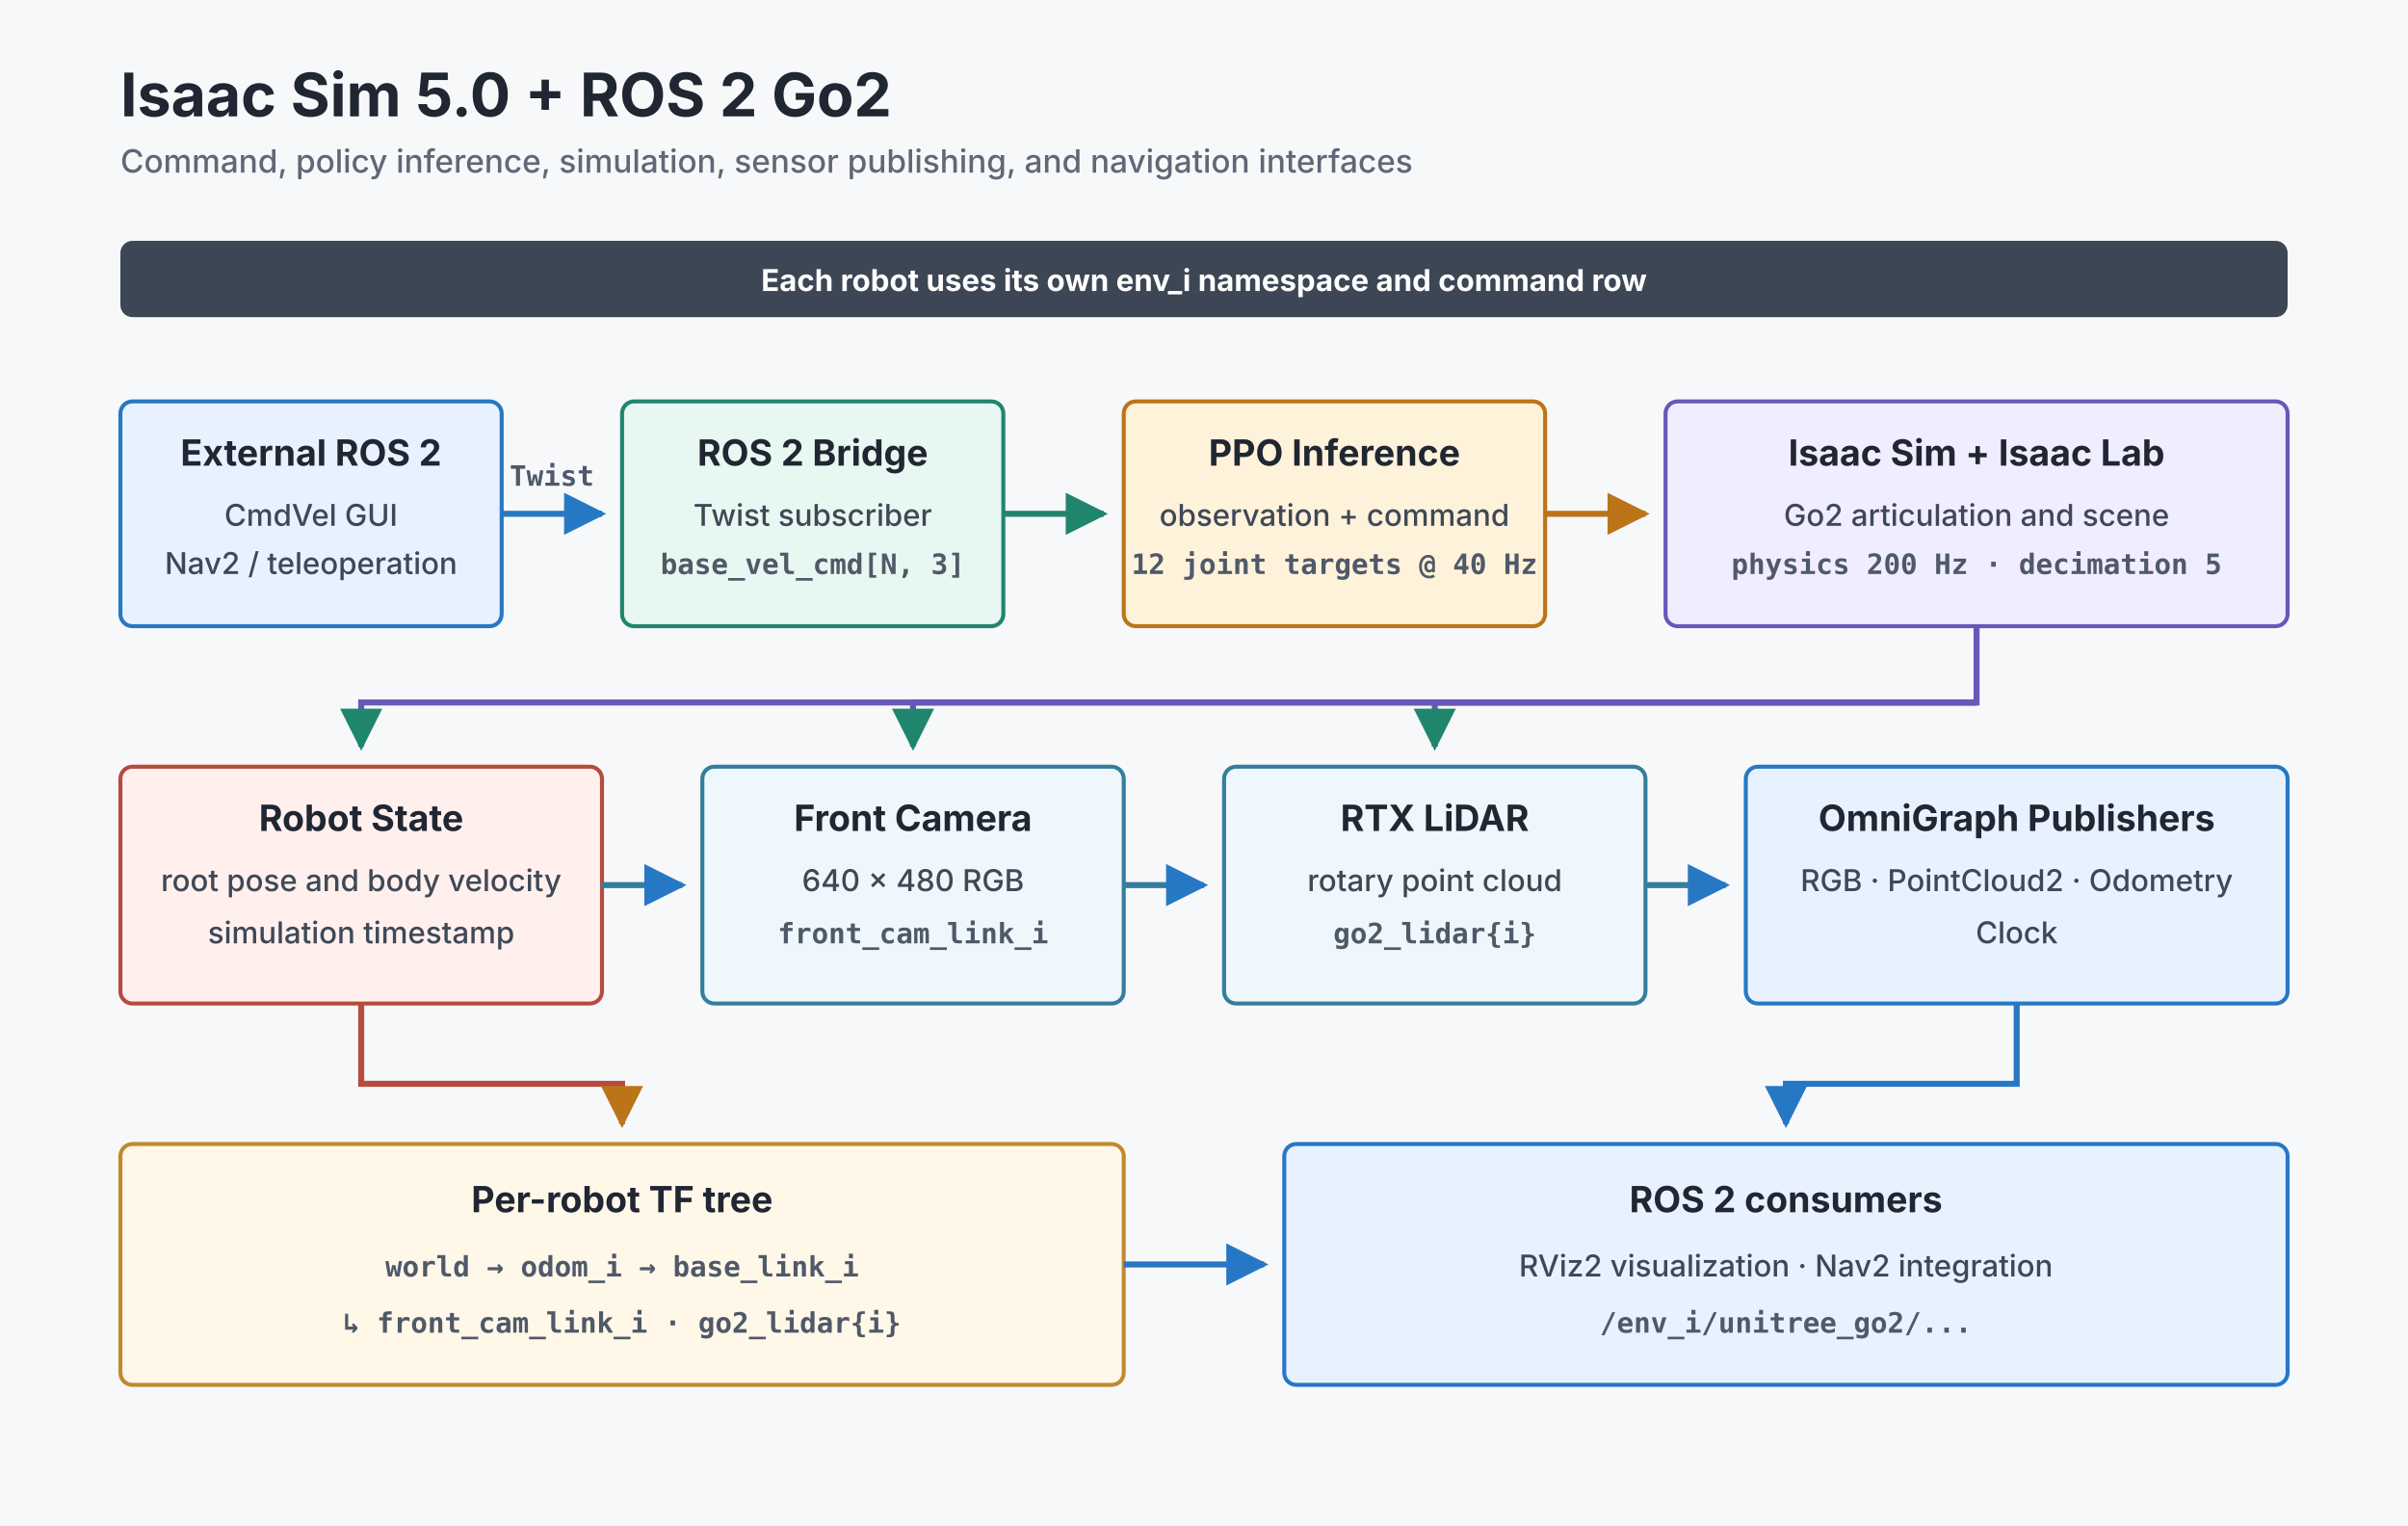
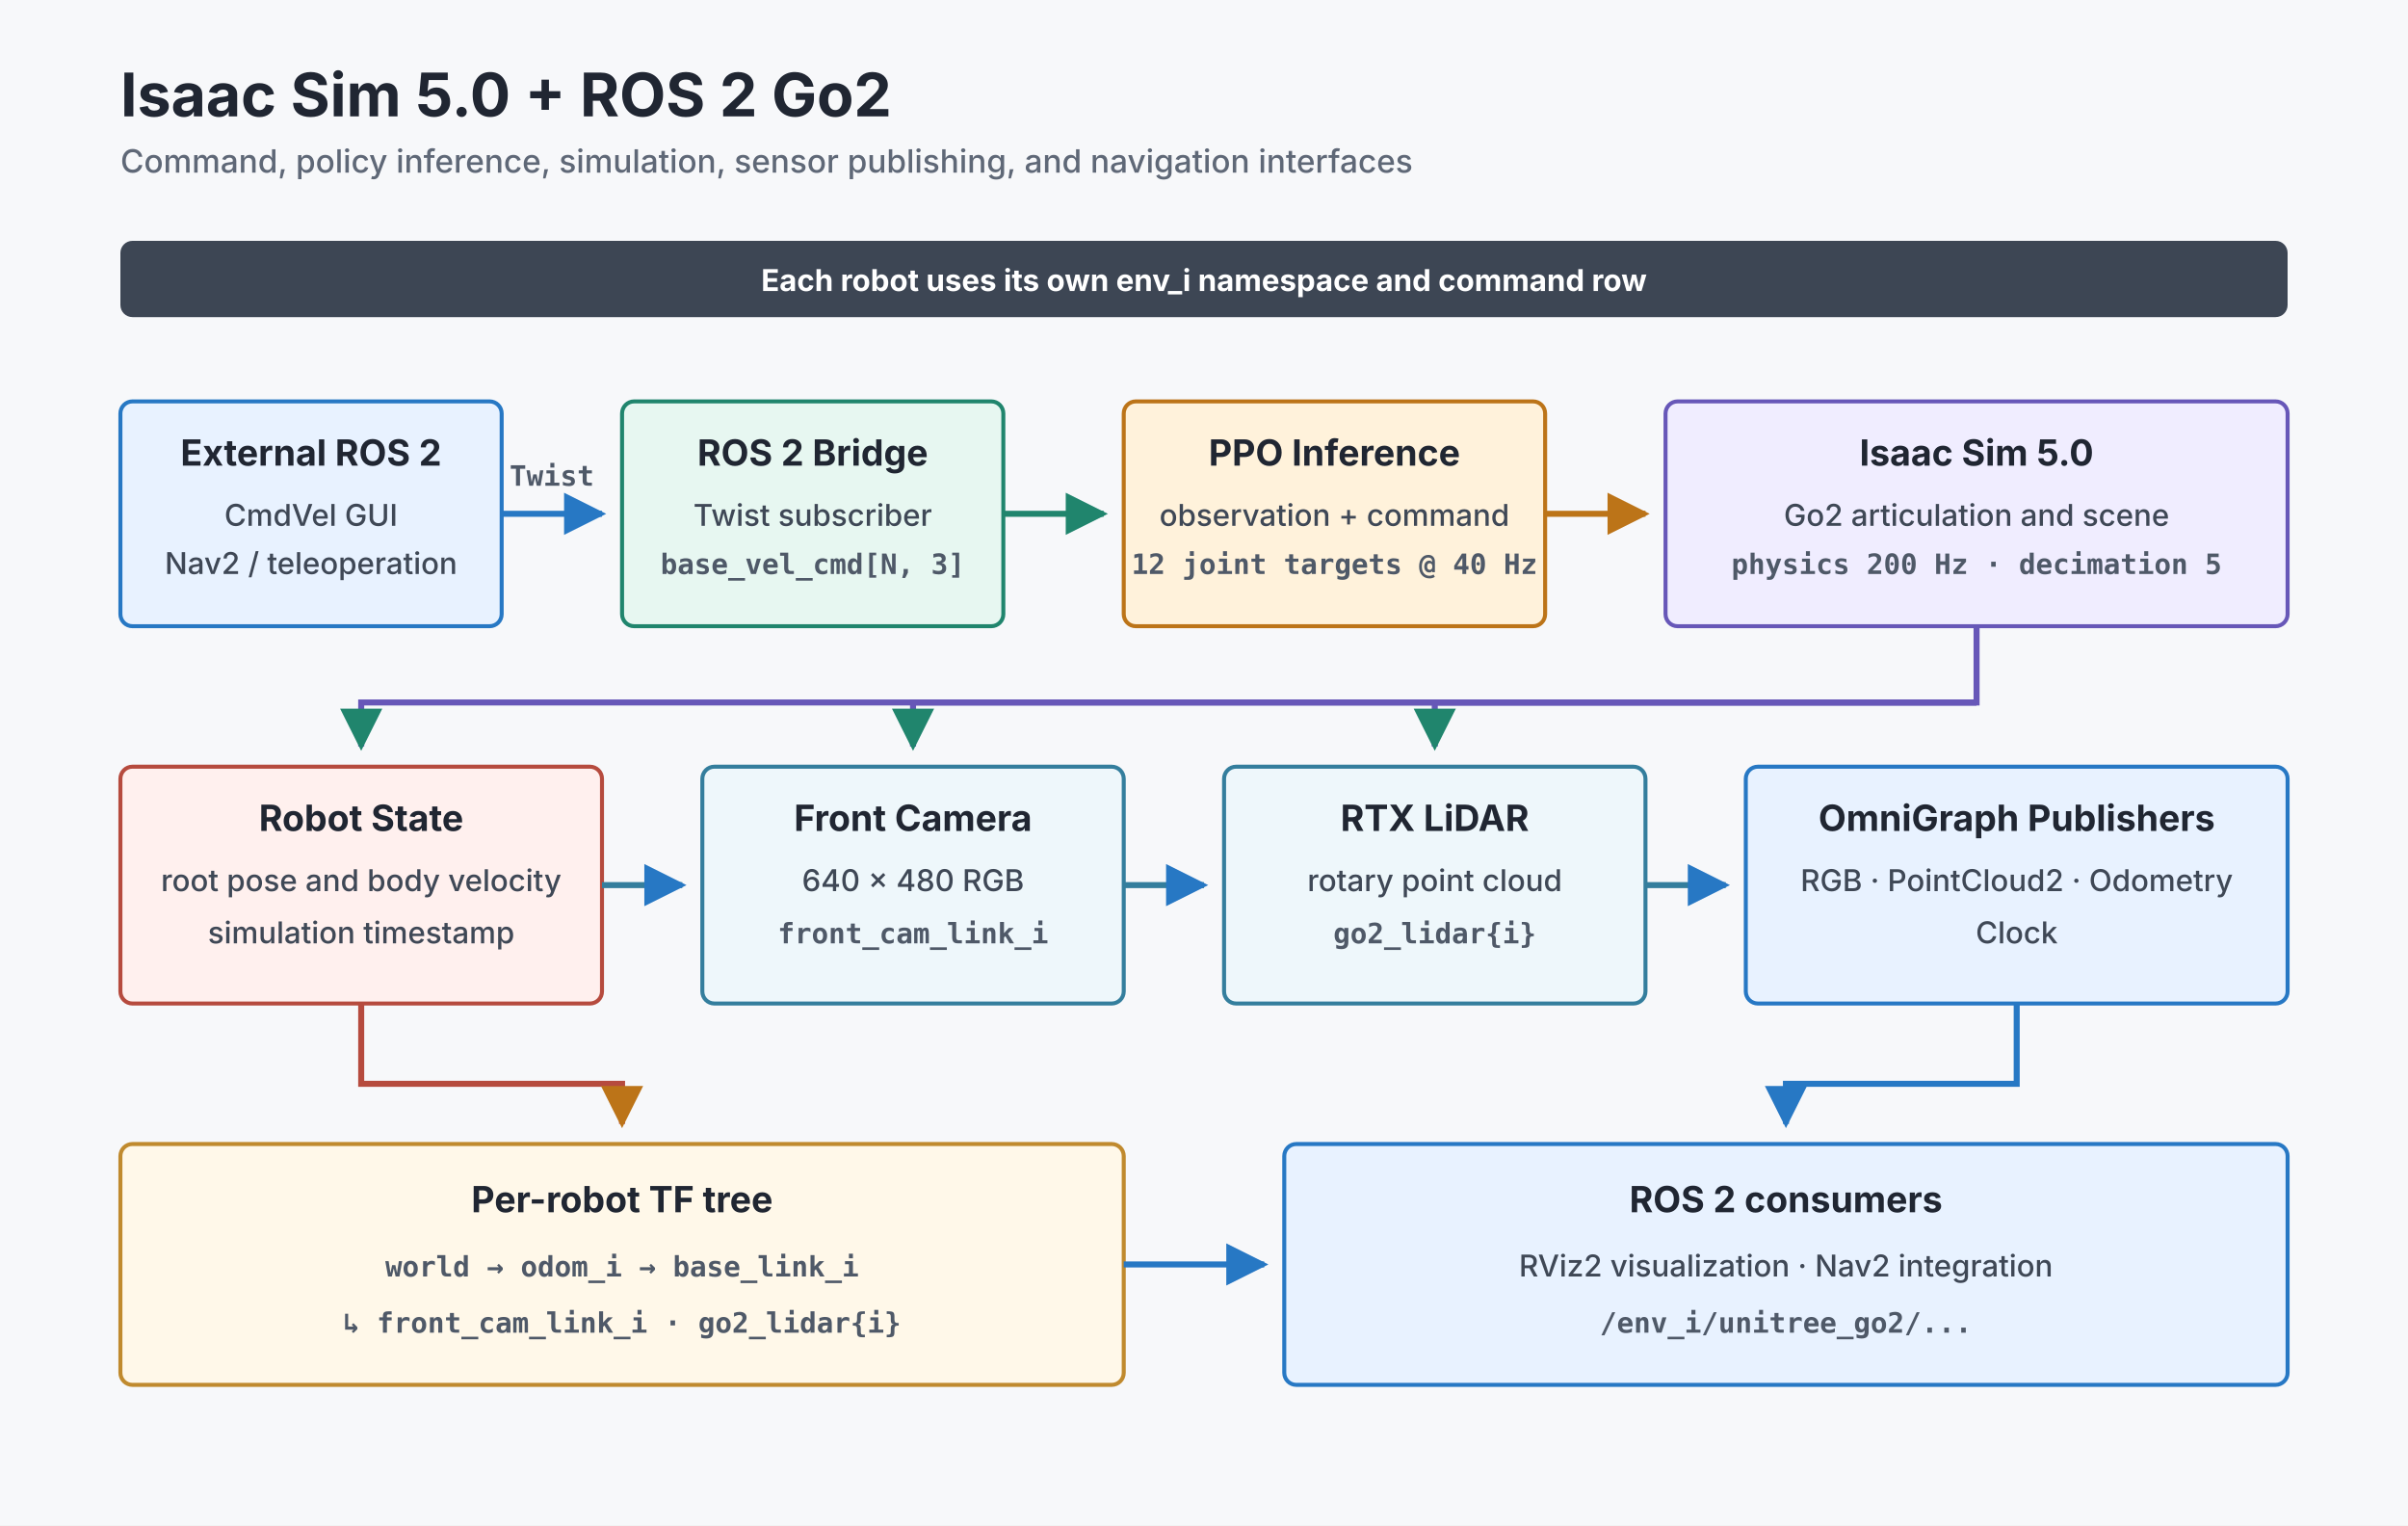
<svg xmlns="http://www.w3.org/2000/svg" width="1200" height="760" viewBox="0 0 1200 760" role="img" aria-labelledby="title desc">
  <defs>
    <marker id="arrow-blue" viewBox="0 0 10 10" refX="9" refY="5" markerWidth="7" markerHeight="7" orient="auto-start-reverse">
      <path d="M 0 0 L 10 5 L 0 10 z" fill="#2778c4" />
    </marker>
    <marker id="arrow-green" viewBox="0 0 10 10" refX="9" refY="5" markerWidth="7" markerHeight="7" orient="auto-start-reverse">
      <path d="M 0 0 L 10 5 L 0 10 z" fill="#20856d" />
    </marker>
    <marker id="arrow-orange" viewBox="0 0 10 10" refX="9" refY="5" markerWidth="7" markerHeight="7" orient="auto-start-reverse">
      <path d="M 0 0 L 10 5 L 0 10 z" fill="#bc7418" />
    </marker>
    <style>
      .title { font: 700 30px system-ui, -apple-system, BlinkMacSystemFont, "Segoe UI", sans-serif; fill: #202632; }
      .subtitle { font: 500 16px system-ui, -apple-system, BlinkMacSystemFont, "Segoe UI", sans-serif; fill: #5f6877; }
      .label { font: 700 18px system-ui, -apple-system, BlinkMacSystemFont, "Segoe UI", sans-serif; fill: #202632; }
      .body { font: 500 15px system-ui, -apple-system, BlinkMacSystemFont, "Segoe UI", sans-serif; fill: #3f4856; }
      .small { font: 600 14px ui-monospace, SFMono-Regular, Menlo, Consolas, monospace; fill: #4f5968; }
      .section { font: 700 15px system-ui, -apple-system, BlinkMacSystemFont, "Segoe UI", sans-serif; fill: #ffffff; }
    </style>
  </defs>
  <rect width="1200" height="760" fill="#f7f8fa" />
  <text class="title" x="60" y="58">Isaac Sim 5.0 + ROS 2 Go2</text>
  <text class="subtitle" x="60" y="86">Command, policy inference, simulation, sensor publishing, and navigation interfaces</text>
  <rect x="60" y="120" width="1080" height="38" rx="6" fill="#3d4654" />
  <text class="section" x="600" y="145" text-anchor="middle">Each robot uses its own env_i namespace and command row</text>
  <rect x="60" y="200" width="190" height="112" rx="6" fill="#e8f2ff" stroke="#2778c4" stroke-width="2" />
  <text class="label" x="155" y="232" text-anchor="middle">External ROS 2</text>
  <text class="body" x="155" y="262" text-anchor="middle">CmdVel GUI</text>
  <text class="body" x="155" y="286" text-anchor="middle">Nav2 / teleoperation</text>
  <rect x="310" y="200" width="190" height="112" rx="6" fill="#e7f7f1" stroke="#20856d" stroke-width="2" />
  <text class="label" x="405" y="232" text-anchor="middle">ROS 2 Bridge</text>
  <text class="body" x="405" y="262" text-anchor="middle">Twist subscriber</text>
  <text class="small" x="405" y="286" text-anchor="middle">base_vel_cmd[N, 3]</text>
  <rect x="560" y="200" width="210" height="112" rx="6" fill="#fff2db" stroke="#bc7418" stroke-width="2" />
  <text class="label" x="665" y="232" text-anchor="middle">PPO Inference</text>
  <text class="body" x="665" y="262" text-anchor="middle">observation + command</text>
  <text class="small" x="665" y="286" text-anchor="middle">12 joint targets @ 40 Hz</text>
  <rect x="830" y="200" width="310" height="112" rx="6" fill="#f0edff" stroke="#6757b8" stroke-width="2" />
-   <text class="label" x="985" y="232" text-anchor="middle">Isaac Sim + Isaac Lab</text>
+   <text class="label" x="985" y="232" text-anchor="middle">Isaac Sim 5.0</text>
  <text class="body" x="985" y="262" text-anchor="middle">Go2 articulation and scene</text>
  <text class="small" x="985" y="286" text-anchor="middle">physics 200 Hz · decimation 5</text>
  <line x1="250" y1="256" x2="300" y2="256" stroke="#2778c4" stroke-width="3" marker-end="url(#arrow-blue)" />
  <text class="small" x="275" y="242" text-anchor="middle">Twist</text>
  <line x1="500" y1="256" x2="550" y2="256" stroke="#20856d" stroke-width="3" marker-end="url(#arrow-green)" />
  <line x1="770" y1="256" x2="820" y2="256" stroke="#bc7418" stroke-width="3" marker-end="url(#arrow-orange)" />
  <rect x="60" y="382" width="240" height="118" rx="6" fill="#fff0ee" stroke="#b64b3e" stroke-width="2" />
  <text class="label" x="180" y="414" text-anchor="middle">Robot State</text>
  <text class="body" x="180" y="444" text-anchor="middle">root pose and body velocity</text>
  <text class="body" x="180" y="470" text-anchor="middle">simulation timestamp</text>
  <rect x="350" y="382" width="210" height="118" rx="6" fill="#eef7fb" stroke="#347e9d" stroke-width="2" />
  <text class="label" x="455" y="414" text-anchor="middle">Front Camera</text>
  <text class="body" x="455" y="444" text-anchor="middle">640 × 480 RGB</text>
  <text class="small" x="455" y="470" text-anchor="middle">front_cam_link_i</text>
  <rect x="610" y="382" width="210" height="118" rx="6" fill="#eef7fb" stroke="#347e9d" stroke-width="2" />
  <text class="label" x="715" y="414" text-anchor="middle">RTX LiDAR</text>
  <text class="body" x="715" y="444" text-anchor="middle">rotary point cloud</text>
  <text class="small" x="715" y="470" text-anchor="middle">go2_lidar{i}</text>
  <rect x="870" y="382" width="270" height="118" rx="6" fill="#e8f2ff" stroke="#2778c4" stroke-width="2" />
  <text class="label" x="1005" y="414" text-anchor="middle">OmniGraph Publishers</text>
  <text class="body" x="1005" y="444" text-anchor="middle">RGB · PointCloud2 · Odometry</text>
  <text class="body" x="1005" y="470" text-anchor="middle">Clock</text>
  <path d="M 985 312 L 985 350 L 180 350 L 180 372" fill="none" stroke="#6757b8" stroke-width="3" marker-end="url(#arrow-green)" />
  <path d="M 985 350 L 455 350 L 455 372" fill="none" stroke="#6757b8" stroke-width="3" marker-end="url(#arrow-green)" />
  <path d="M 985 350 L 715 350 L 715 372" fill="none" stroke="#6757b8" stroke-width="3" marker-end="url(#arrow-green)" />
  <line x1="300" y1="441" x2="340" y2="441" stroke="#347e9d" stroke-width="3" marker-end="url(#arrow-blue)" />
  <line x1="560" y1="441" x2="600" y2="441" stroke="#347e9d" stroke-width="3" marker-end="url(#arrow-blue)" />
  <line x1="820" y1="441" x2="860" y2="441" stroke="#347e9d" stroke-width="3" marker-end="url(#arrow-blue)" />
  <rect x="60" y="570" width="500" height="120" rx="6" fill="#fff8e9" stroke="#c08a2e" stroke-width="2" />
  <text class="label" x="310" y="604" text-anchor="middle">Per-robot TF tree</text>
  <text class="small" x="310" y="636" text-anchor="middle">world → odom_i → base_link_i</text>
  <text class="small" x="310" y="664" text-anchor="middle">↳ front_cam_link_i · go2_lidar{i}</text>
  <rect x="640" y="570" width="500" height="120" rx="6" fill="#e8f2ff" stroke="#2778c4" stroke-width="2" />
  <text class="label" x="890" y="604" text-anchor="middle">ROS 2 consumers</text>
  <text class="body" x="890" y="636" text-anchor="middle">RViz2 visualization · Nav2 integration</text>
  <text class="small" x="890" y="664" text-anchor="middle">/env_i/unitree_go2/...</text>
  <path d="M 1005 500 L 1005 540 L 890 540 L 890 560" fill="none" stroke="#2778c4" stroke-width="3" marker-end="url(#arrow-blue)" />
  <path d="M 180 500 L 180 540 L 310 540 L 310 560" fill="none" stroke="#b64b3e" stroke-width="3" marker-end="url(#arrow-orange)" />
  <line x1="560" y1="630" x2="630" y2="630" stroke="#2778c4" stroke-width="3" marker-end="url(#arrow-blue)" />
</svg>
